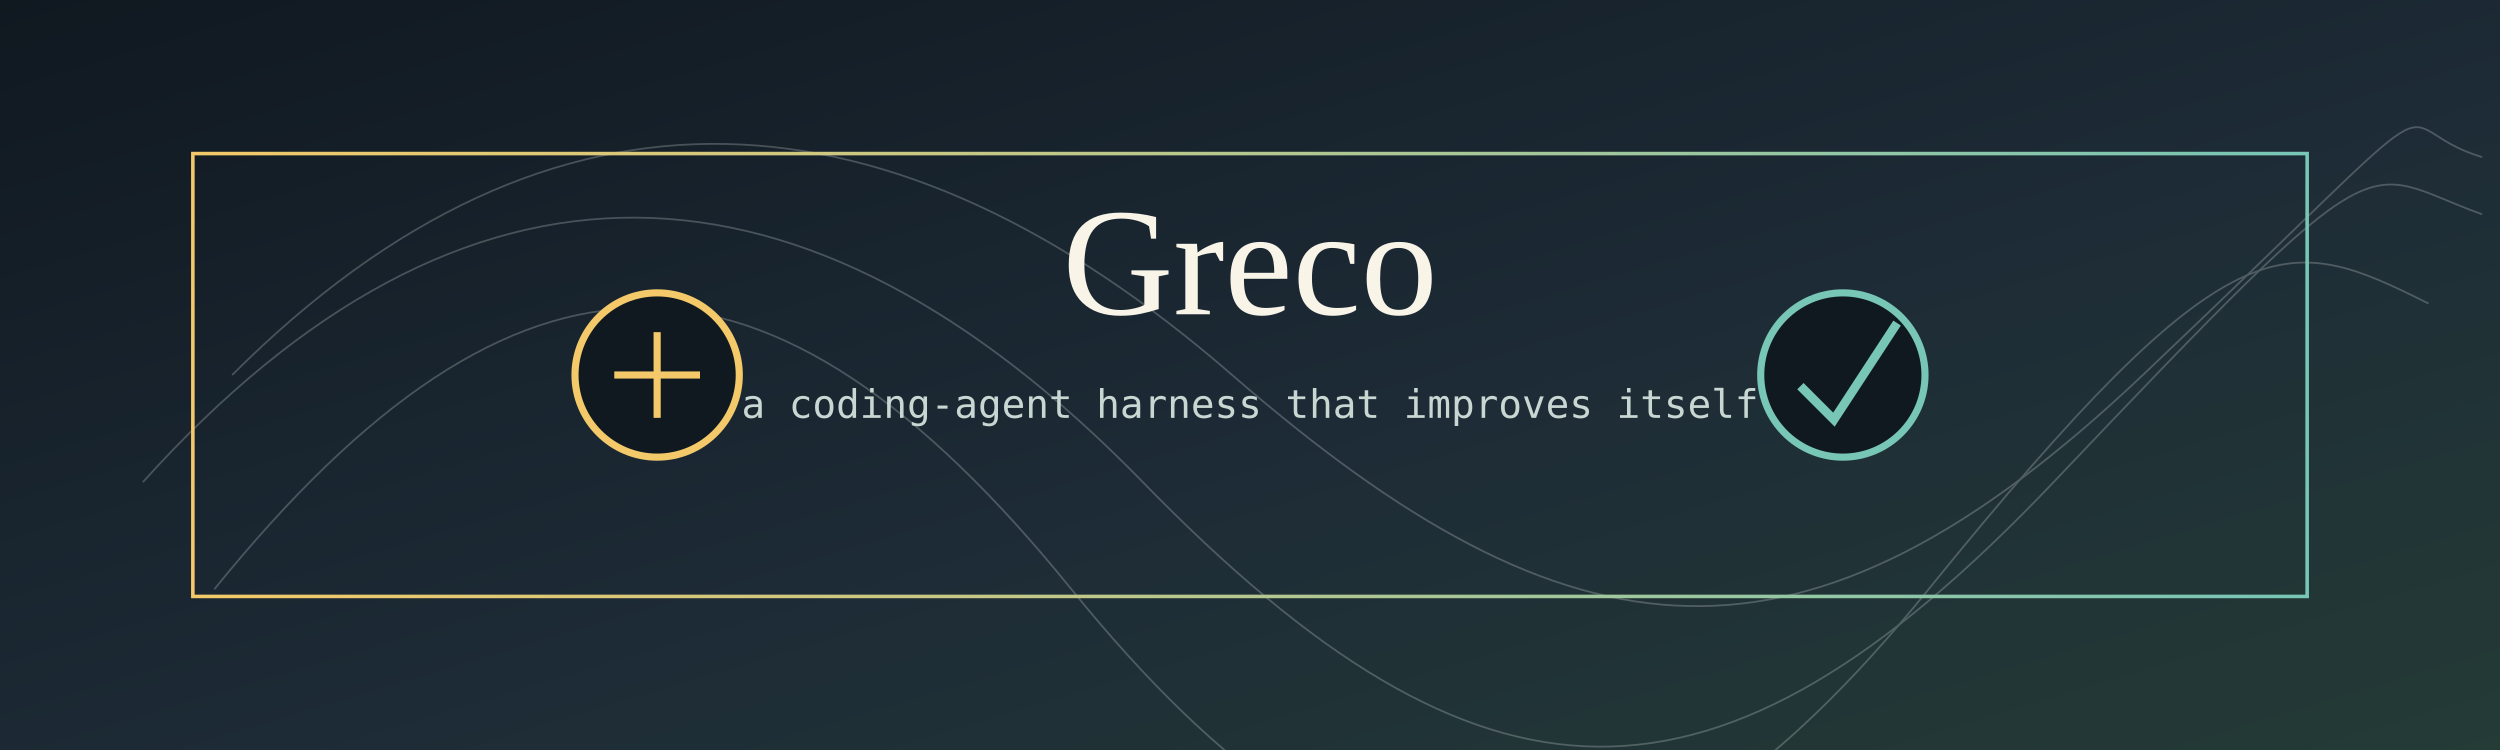
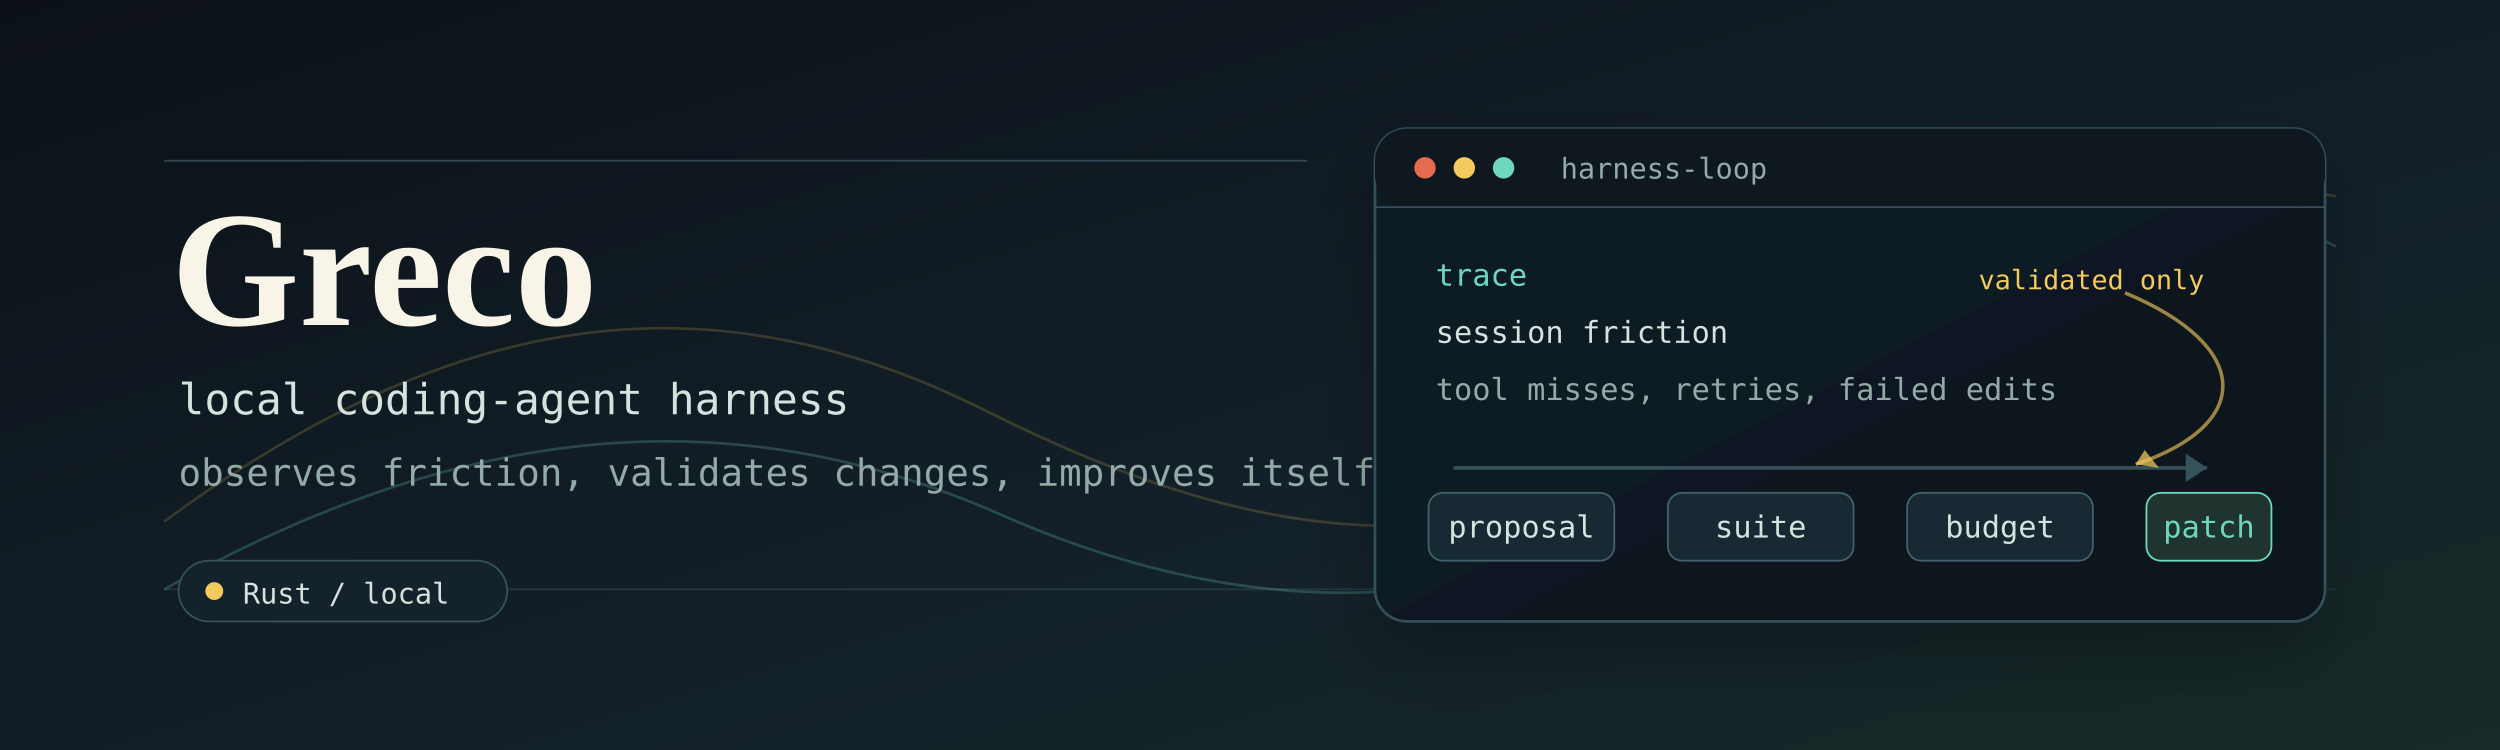
<svg xmlns="http://www.w3.org/2000/svg" viewBox="0 0 1400 420" role="img" aria-labelledby="title desc">
  <defs>
    <linearGradient id="bg" x1="0" x2="1" y1="0" y2="1">
-       <stop offset="0" stop-color="#101820" />
-       <stop offset="0.55" stop-color="#1d2b36" />
-       <stop offset="1" stop-color="#243b36" />
+       <stop offset="0" stop-color="#0b1117" />
+       <stop offset="0.58" stop-color="#132029" />
+       <stop offset="1" stop-color="#172a27" />
    </linearGradient>
-     <linearGradient id="line" x1="0" x2="1">
-       <stop offset="0" stop-color="#f3c969" />
-       <stop offset="1" stop-color="#77c6b6" />
+     <linearGradient id="accent" x1="0" x2="1">
+       <stop offset="0" stop-color="#f4c95d" />
+       <stop offset="0.5" stop-color="#e56b4f" />
+       <stop offset="1" stop-color="#6ed7c0" />
    </linearGradient>
+     <linearGradient id="panel" x1="0" x2="1" y1="0" y2="1">
+       <stop offset="0" stop-color="#111c24" />
+       <stop offset="1" stop-color="#0d171c" />
+     </linearGradient>
+     <filter id="soft-shadow" x="-10%" y="-10%" width="120%" height="130%">
+       <feDropShadow dx="0" dy="18" stdDeviation="20" flood-color="#000000" flood-opacity="0.28" />
+     </filter>
  </defs>
  <rect width="1400" height="420" fill="url(#bg)" />
-   <g opacity="0.22" fill="none" stroke="#ffffff" stroke-width="1">
-     <path d="M120 330 C 290 120, 430 120, 600 330 S 910 540, 1080 330 1280 130, 1360 170" />
-     <path d="M80 270 C 260 70, 450 75, 640 270 S 960 470, 1150 270 1320 95, 1390 120" />
-     <path d="M130 210 C 310 30, 500 45, 690 210 S 1010 390, 1200 210 1330 70, 1390 88" />
+   <path d="M0 6 H1400" stroke="url(#accent)" stroke-width="6" />
+   <path d="M92 330 H1308" stroke="#243641" stroke-width="1" />
+   <path d="M92 90 H732" stroke="#314852" stroke-width="1" />
+   <path d="M92 330 C260 236, 410 222, 560 288 S860 352, 1014 238 S1222 92, 1308 138" fill="none" stroke="#6ed7c0" stroke-width="1.5" stroke-opacity="0.24" />
+   <path d="M92 292 C250 176, 392 150, 552 230 S850 330, 1018 206 S1200 88, 1308 110" fill="none" stroke="#f4c95d" stroke-width="1.5" stroke-opacity="0.18" />
+   <g transform="translate(96 94)">
+     <text x="0" y="88" font-family="Georgia, 'Times New Roman', serif" font-size="92" font-weight="700" fill="#f8f4e8">Greco</text>
+     <text x="4" y="138" font-family="SFMono-Regular, Menlo, Consolas, monospace" font-size="24" fill="#d5e2dd">local coding-agent harness</text>
+     <text x="4" y="178" font-family="SFMono-Regular, Menlo, Consolas, monospace" font-size="21" fill="#93aaa6">observes friction, validates changes, improves itself</text>
+     <g transform="translate(4 236)">
+       <rect x="0" y="-16" width="184" height="34" rx="17" fill="#14232b" stroke="#35515a" />
+       <circle cx="20" cy="1" r="5" fill="#f4c95d" />
+       <text x="36" y="8" font-family="SFMono-Regular, Menlo, Consolas, monospace" font-size="16" fill="#d5e2dd">Rust / local</text>
+     </g>
  </g>
-   <g transform="translate(108 86)">
-     <rect x="0" y="0" width="1184" height="248" rx="0" fill="none" stroke="url(#line)" stroke-width="2" />
-     <line x1="0" y1="82" x2="1184" y2="82" stroke="url(#line)" stroke-width="2" />
-     <line x1="0" y1="166" x2="1184" y2="166" stroke="url(#line)" stroke-width="2" />
-     <line x1="260" y1="0" x2="260" y2="248" stroke="url(#line)" stroke-width="2" />
-     <line x1="924" y1="0" x2="924" y2="248" stroke="url(#line)" stroke-width="2" />
-     <circle cx="260" cy="124" r="46" fill="#101820" stroke="#f3c969" stroke-width="4" />
-     <path d="M238 124 h44 M260 102 v44" stroke="#f3c969" stroke-width="4" stroke-linecap="square" />
-     <circle cx="924" cy="124" r="46" fill="#101820" stroke="#77c6b6" stroke-width="4" />
-     <path d="M902 132 l17 17 34 -52" fill="none" stroke="#77c6b6" stroke-width="5" stroke-linecap="square" />
+   <g transform="translate(770 72)">
+     <rect x="0" y="0" width="532" height="276" rx="18" fill="url(#panel)" stroke="#31505a" stroke-width="1.5" filter="url(#soft-shadow)" />
+     <rect x="0" y="0" width="532" height="44" rx="18" fill="#0f181f" />
+     <path d="M0 44 H532" stroke="#31505a" stroke-width="1" />
+     <circle cx="28" cy="22" r="6" fill="#e56b4f" />
+     <circle cx="50" cy="22" r="6" fill="#f4c95d" />
+     <circle cx="72" cy="22" r="6" fill="#6ed7c0" />
+     <text x="104" y="28" font-family="SFMono-Regular, Menlo, Consolas, monospace" font-size="16" fill="#93aaa6">harness-loop</text>
+     <g font-family="SFMono-Regular, Menlo, Consolas, monospace" font-size="17">
+       <text x="34" y="88" fill="#6ed7c0">trace</text>
+       <text x="34" y="120" fill="#d5e2dd">session friction</text>
+       <text x="34" y="152" fill="#93aaa6">tool misses, retries, failed edits</text>
+       <path d="M44 190 H466" fill="none" stroke="#35515a" stroke-width="2" />
+       <path d="M466 190 l-12 -8 v16 z" fill="#35515a" />
+       <g transform="translate(30 204)">
+         <rect x="0" y="0" width="104" height="38" rx="8" fill="#172933" stroke="#41626c" />
+         <text x="52" y="25" text-anchor="middle" fill="#d5e2dd">proposal</text>
+       </g>
+       <g transform="translate(164 204)">
+         <rect x="0" y="0" width="104" height="38" rx="8" fill="#172933" stroke="#41626c" />
+         <text x="52" y="25" text-anchor="middle" fill="#d5e2dd">suite</text>
+       </g>
+       <g transform="translate(298 204)">
+         <rect x="0" y="0" width="104" height="38" rx="8" fill="#172933" stroke="#41626c" />
+         <text x="52" y="25" text-anchor="middle" fill="#d5e2dd">budget</text>
+       </g>
+       <g transform="translate(432 204)">
+         <rect x="0" y="0" width="70" height="38" rx="8" fill="#20342f" stroke="#6ed7c0" />
+         <text x="35" y="25" text-anchor="middle" fill="#6ed7c0">patch</text>
+       </g>
+     </g>
+     <path d="M420 92 C492 122, 492 166, 426 188" fill="none" stroke="#f4c95d" stroke-width="2" stroke-opacity="0.62" />
+     <path d="M426 188 l13 2 -8 -10 z" fill="#f4c95d" fill-opacity="0.72" />
+     <text x="338" y="90" font-family="SFMono-Regular, Menlo, Consolas, monospace" font-size="15" fill="#f4c95d">validated only</text>
  </g>
-   <text x="700" y="176" text-anchor="middle" font-family="Georgia, 'Times New Roman', serif" font-size="86" fill="#f8f4e8">Greco</text>
-   <text x="700" y="234" text-anchor="middle" font-family="SFMono-Regular, Menlo, Consolas, monospace" font-size="22" fill="#c8d7d2">a coding-agent harness that improves itself</text>
</svg>
